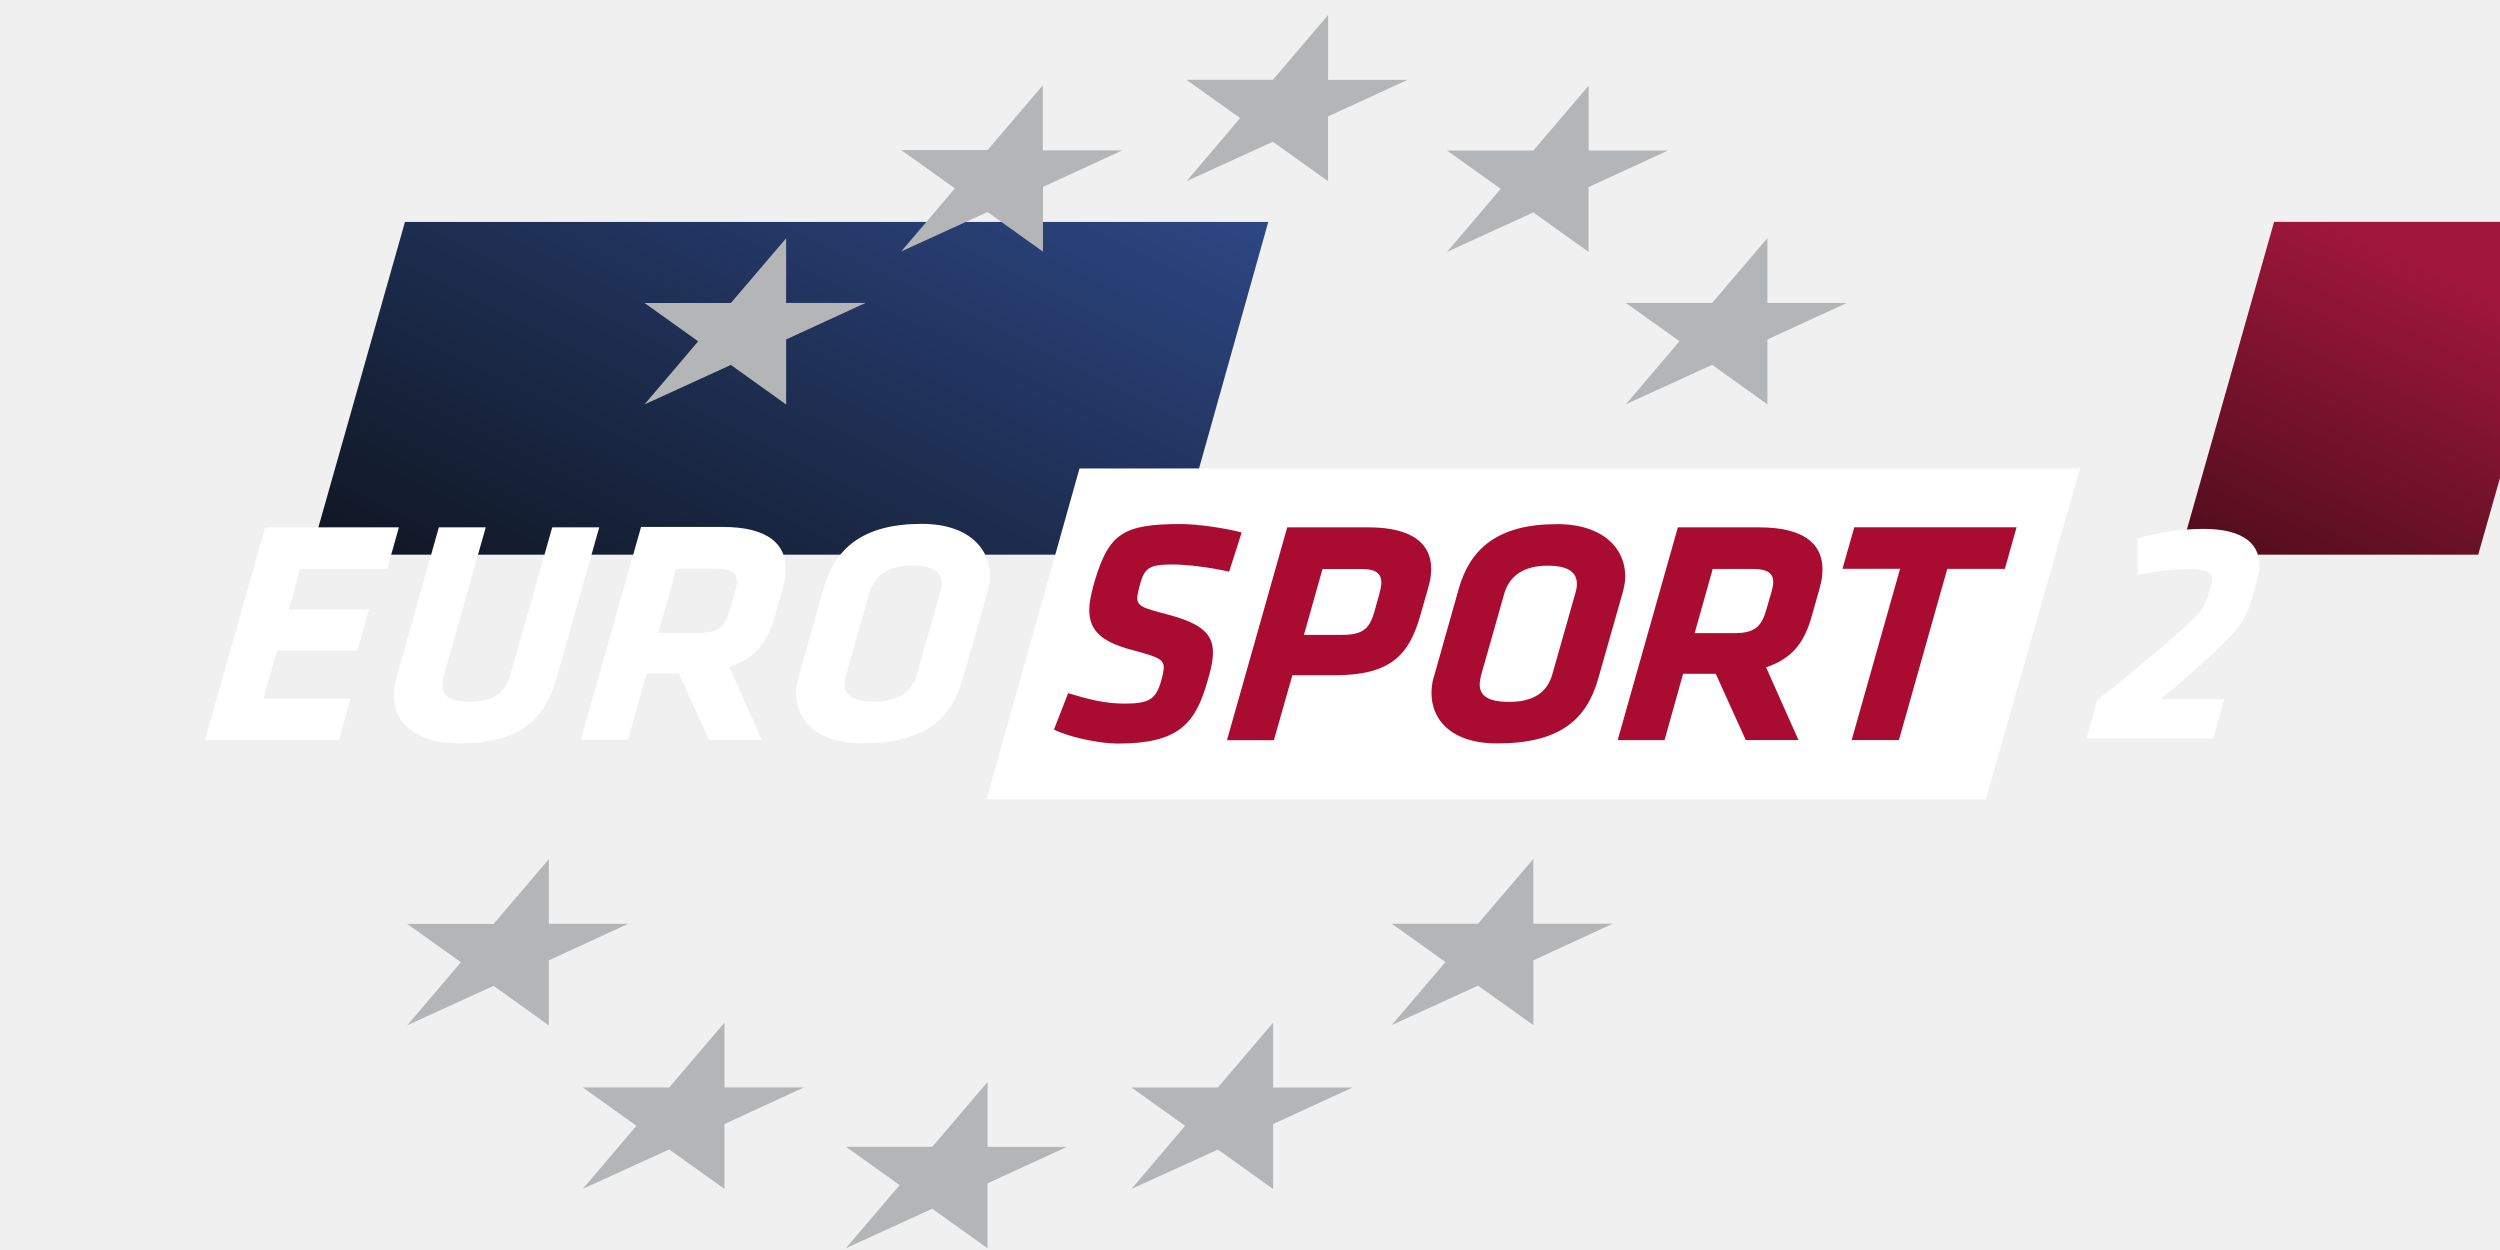
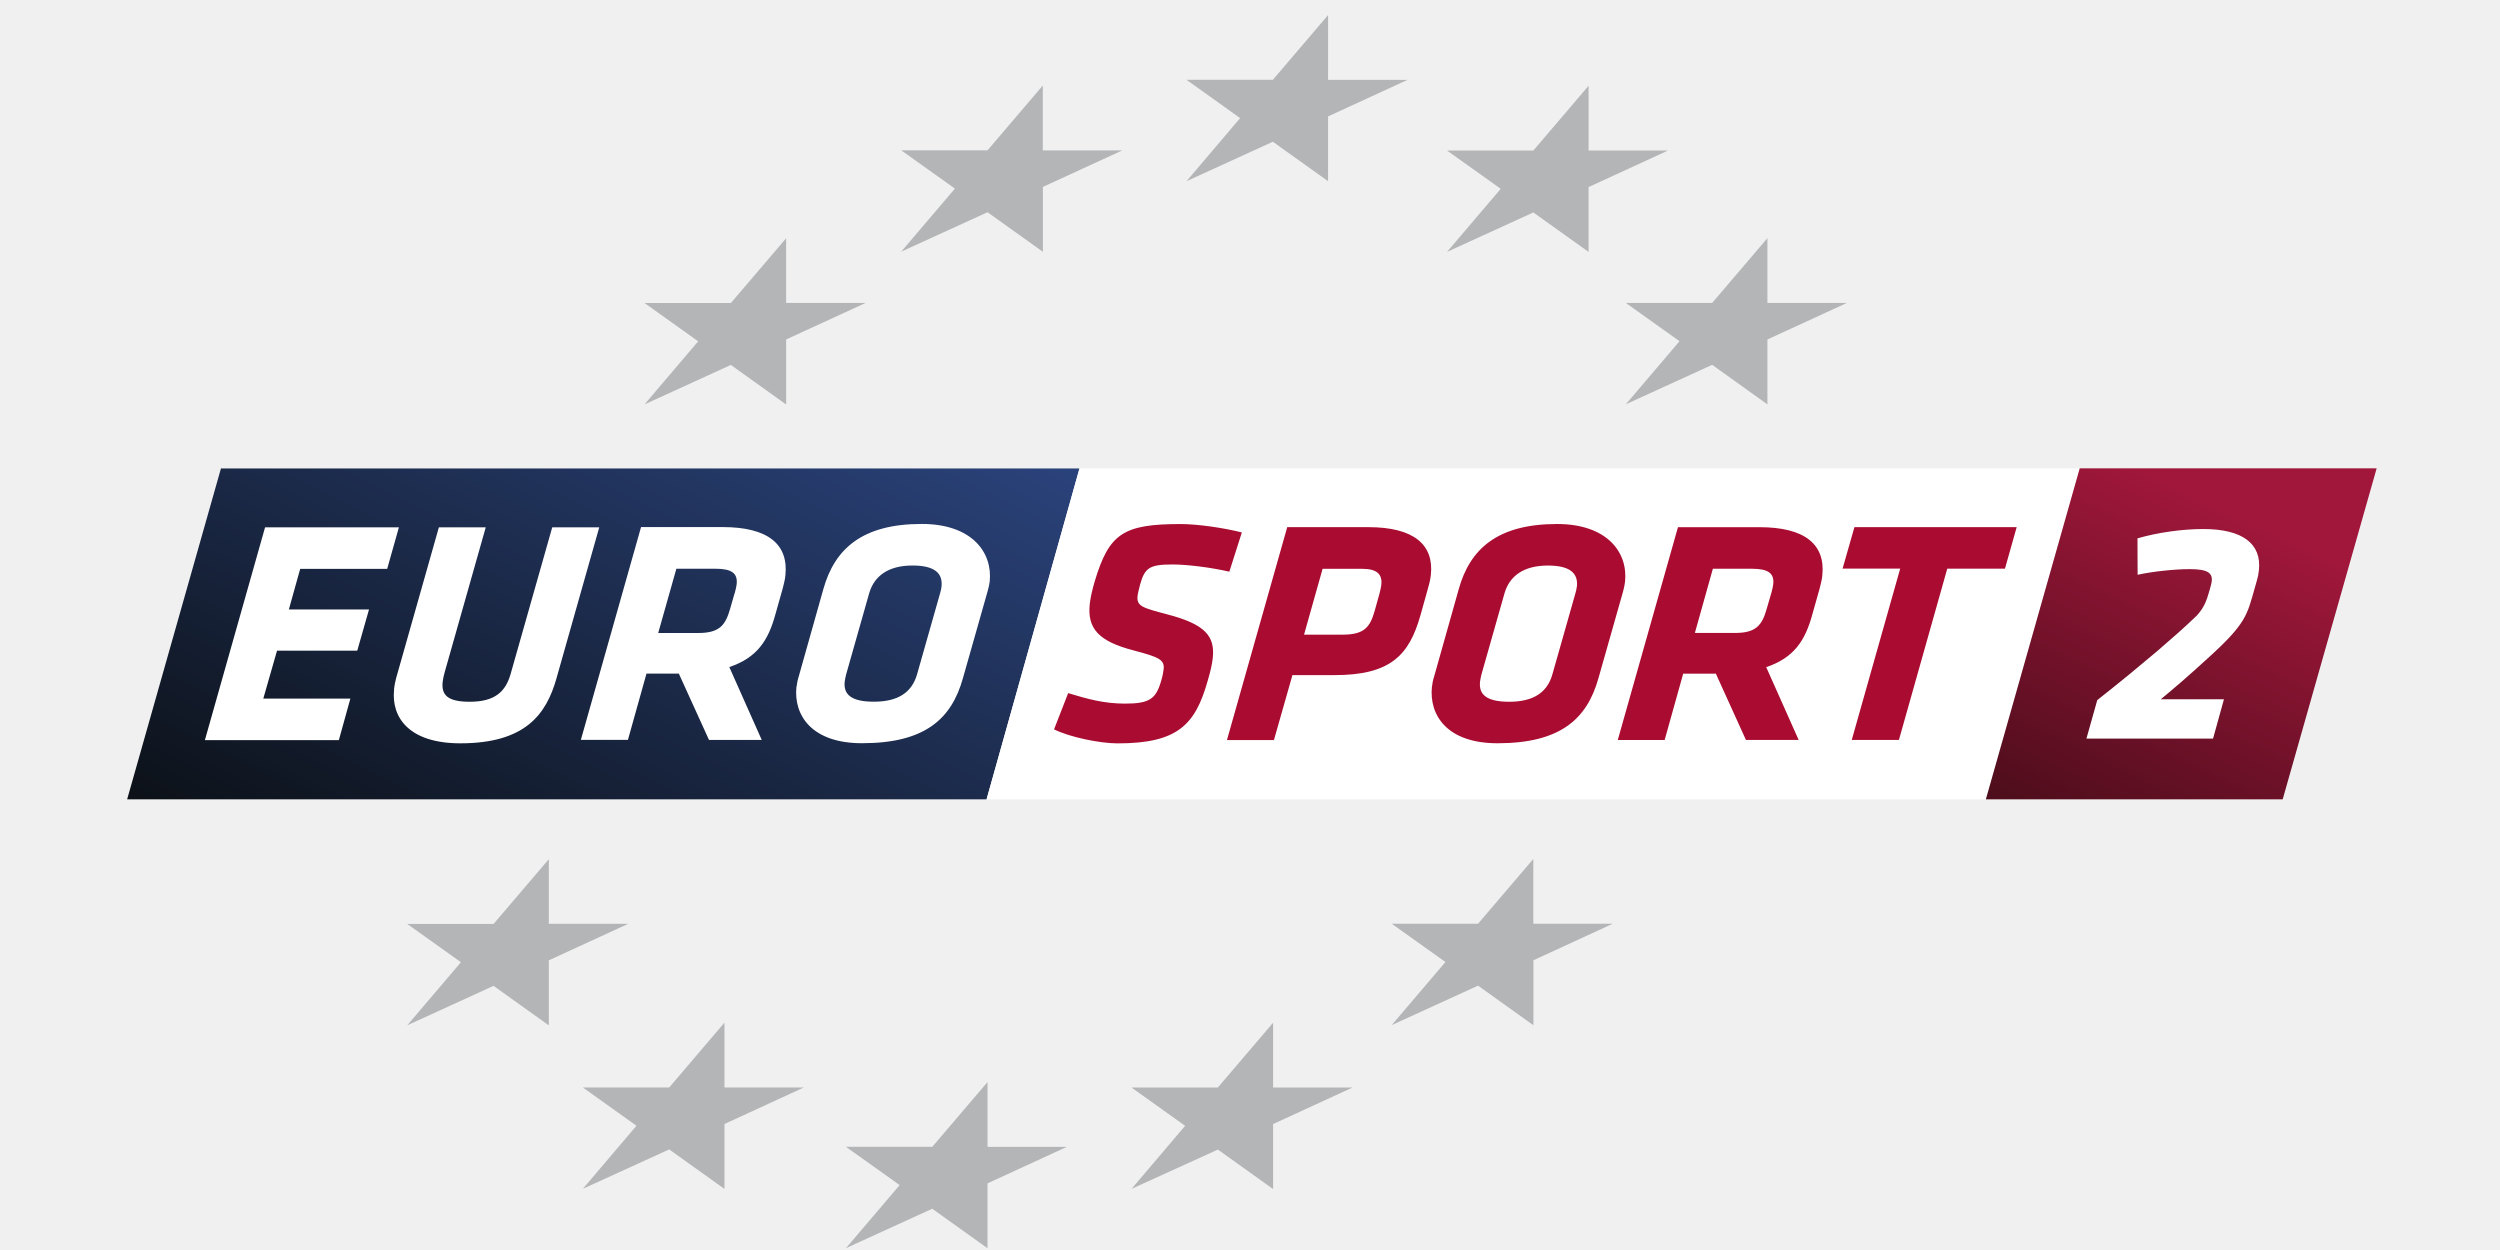
<svg xmlns="http://www.w3.org/2000/svg" width="128" height="64">
  <defs>
-     <linearGradient x2="1" gradientUnits="userSpaceOnUse" gradientTransform="matrix(-3.2 -6.8 -6.8 3.2 333.5 421.9)" id="b">
+     <linearGradient x2="1" gradientUnits="userSpaceOnUse" gradientTransform="matrix(-3.166 -6.754 -6.754 3.166 333.539 421.854)">
      <stop stop-color="#a1173b" offset="0" />
      <stop stop-color="#160707" offset=".775" />
      <stop stop-color="#160707" offset="1" />
    </linearGradient>
-     <linearGradient x2="1" gradientUnits="userSpaceOnUse" gradientTransform="scale(8.3) rotate(-116.1 35.2 13.5)" id="a">
+     <linearGradient x2="1" gradientUnits="userSpaceOnUse" gradientTransform="matrix(-3.652 -7.459 -7.459 3.652 319.832 424.526)">
      <stop stop-color="#2e4988" offset="0" />
      <stop stop-color="#0a0d0f" offset="1" />
    </linearGradient>
+     <linearGradient x2="1" gradientUnits="userSpaceOnUse" gradientTransform="matrix(-3.166 -6.754 -6.754 3.166 333.539 421.854)" id="b">
+       <stop stop-color="#a1173b" offset="0" />
+       <stop stop-color="#160707" offset=".775" />
+       <stop stop-color="#160707" offset="1" />
+     </linearGradient>
+     <linearGradient x2="1" gradientUnits="userSpaceOnUse" gradientTransform="matrix(-3.652 -7.459 -7.459 3.652 319.832 424.526)" id="a">
+       <stop stop-color="#2e4988" offset="0" />
+       <stop stop-color="#0a0d0f" offset="1" />
+     </linearGradient>
+     <clipPath>
+       <path d="M67.936 554.715H44.743v-11.422h23.193v11.422z" />
+     </clipPath>
  </defs>
-   <path fill="url(#a)" d="M314.304 422.266h8.184l-.886-3.155h-8.194l.896 3.16" transform="matrix(5.4 0 0 -5.4 -1676.5 2291.6)" />
-   <path fill="#fff" d="M55.27 23.985h51.22l-4.818 16.942h-51.16l4.758-16.942m-41.698 3.013h6.852l-.6 2.127H15.37l-.58 2.078h4.104l-.602 2.11h-4.108l-.703 2.454h4.46l-.59 2.127h-6.86l3.09-10.896m6.6 8.292c.02-.178.06-.377.107-.56L22.47 27h2.4l-2.1 7.41c-.053.178-.085.34-.106.505-.07.655.236 1.015 1.38 1.015 1.31 0 1.842-.526 2.1-1.423L28.274 27h2.407l-2.19 7.733c-.52 1.837-1.59 3.325-4.92 3.325-2.63 0-3.55-1.327-3.39-2.766m17.44-4.927c.06-.183.09-.376.1-.456.06-.56-.25-.79-1.09-.79h-2l-.93 3.29h2.06c1.07 0 1.38-.39 1.62-1.23l.24-.82zm-2.86 4.124H33.1l-.95 3.39h-2.41l3.082-10.9h4.172c2.336 0 3.39.884 3.217 2.484-.02.214-.08.43-.14.67l-.37 1.31c-.37 1.36-.95 2.224-2.36 2.702L39 37.88h-2.7l-1.542-3.4m13.452-4.45c.07-.67-.33-1.08-1.488-1.08-1.24 0-1.955.537-2.213 1.407l-1.18 4.156c-.04.13-.06.26-.08.38-.07.65.312 1.03 1.49 1.03 1.25 0 1.95-.48 2.212-1.41l1.18-4.154c.033-.118.06-.23.07-.33zm-7.42 5.117c.02-.16.05-.344.105-.505l1.268-4.5c.576-2.026 1.96-3.32 5.033-3.32 2.582 0 3.64 1.47 3.48 2.96-.02.15-.06.327-.108.493L49.3 34.73c-.584 2.08-1.943 3.323-5.165 3.323-2.568 0-3.513-1.422-3.357-2.9" />
-   <path fill="#aa0c31" d="M53.97 37.335l.72-1.847c1.016.31 1.86.537 2.906.537 1.272 0 1.595-.242 1.863-1.192.07-.23.1-.425.12-.575.05-.49-.26-.618-1.55-.96-1.77-.463-2.37-1.102-2.24-2.375.04-.343.13-.735.26-1.176.73-2.422 1.44-2.916 4.4-2.916.83 0 2.19.19 3.124.43l-.64 2.01c-.94-.22-2.17-.37-2.906-.37-1.176 0-1.423.17-1.664 1.03-.06.25-.11.44-.13.59-.05.52.266.6 1.506.93 1.978.51 2.466 1.13 2.348 2.25-.036.346-.13.72-.26 1.16-.63 2.24-1.52 3.21-4.61 3.21-.895 0-2.452-.314-3.26-.72m16.66-6.924c.054-.2.086-.36.1-.473.06-.557-.24-.82-.975-.82h-2.03l-.95 3.37h1.98c1.113 0 1.4-.39 1.634-1.21l.242-.866zm-4.45 4.155l-.945 3.317H62.82l3.086-10.9h4.153c2.33 0 3.37.9 3.2 2.453-.02.23-.11.572-.19.835l-.35 1.226c-.577 2.03-1.52 3.06-4.4 3.06h-2.16m14.57-4.53c.07-.67-.328-1.08-1.487-1.08-1.245 0-1.96.538-2.217 1.408l-1.18 4.155c-.033.13-.06.26-.076.38-.07.65.318 1.03 1.494 1.03 1.247 0 1.95-.477 2.214-1.406l1.18-4.156c.033-.112.06-.23.07-.33zm-7.42 5.118c.015-.16.052-.345.106-.506l1.27-4.5c.57-2.024 1.96-3.32 5.03-3.32 2.58 0 3.64 1.47 3.48 2.96-.02.15-.057.33-.1.495l-1.265 4.45c-.585 2.08-1.944 3.323-5.166 3.323-2.568 0-3.51-1.423-3.357-2.9m17.377-4.79c.055-.18.09-.375.098-.455.06-.56-.26-.79-1.09-.79h-2l-.925 3.288h2.063c1.06 0 1.38-.39 1.615-1.23l.236-.816zm-2.86 4.126h-1.65l-.95 3.397h-2.4l3.082-10.895h4.17c2.337 0 3.39.887 3.218 2.487-.02.21-.08.43-.14.67l-.37 1.31c-.37 1.36-.95 2.22-2.36 2.7l1.66 3.725h-2.7l-1.54-3.4m9.39 3.4h-2.43l2.48-8.77h-2.95l.606-2.126h8.308l-.6 2.13H99.7l-2.475 8.766" />
-   <path fill="#b3b5b7" d="M40.25 20.71l-2.83-2.025-4.42 2.02 2.746-3.23L33 15.515h4.42l2.83-3.316v3.31h4.066l-4.065 1.87v3.32m13.14-7.82l-2.83-2.024-4.42 2.02 2.75-3.23-2.75-1.96h4.42l2.83-3.317V7.7h4.07L53.4 9.57v3.324M68 9.28l-2.83-2.023-4.42 2.02 2.744-3.23-2.744-1.96h4.42L67.998.77v3.32h4.064l-4.065 1.87v3.323m13.34 3.617l-2.83-2.023-4.42 2.02 2.75-3.23-2.75-1.96h4.42l2.83-3.317v3.318H85.4l-4.064 1.87V12.9m9.156 7.804l-2.83-2.024-4.42 2.02 2.75-3.23-2.75-1.96h4.42l2.83-3.317v3.318h4.065l-4.065 1.87v3.33M78.506 52.49l-2.83-2.025-4.42 2.02 2.75-3.23-2.75-1.96h4.42l2.83-3.317v3.318h4.065l-4.06 1.87v3.323M50.56 63.91l-2.83-2.023-4.418 2.02 2.75-3.23-2.75-1.96h4.42l2.83-3.317v3.318h4.064l-4.065 1.87v3.323M28.1 52.5l-2.83-2.024-4.42 2.02 2.75-3.23-2.75-1.96h4.42l2.83-3.317v3.31h4.065L28.1 49.17v3.33m37.085 8.382l-2.83-2.024-4.42 2.012 2.743-3.228-2.745-1.96h4.42l2.83-3.32v3.32h4.065l-4.065 1.87v3.322m-28.09 0l-2.83-2.024-4.42 2.017 2.743-3.228-2.743-1.96h4.42l2.83-3.32v3.32h4.064l-4.064 1.87v3.32" />
-   <path fill="url(#b)" d="M332.026 422.267h2.83l-.896-3.156h-2.83l.896 3.16" transform="matrix(5.4 0 0 -5.4 -1676.5 2291.6)" />
-   <path fill="#fff" d="M107.378 35.847c1.52-1.208 1.756-1.407 3.083-2.52.85-.735 1.36-1.18 2.02-1.814.35-.392.49-.703.65-1.278l.08-.296c.16-.59-.13-.8-1.09-.8-.77 0-1.913.12-2.665.29l-.007-1.87c1.01-.3 2.304-.48 3.367-.48 2.03 0 2.993.765 2.85 2.11-.02.2-.056.36-.11.54l-.103.36c-.397 1.39-.423 1.814-2.416 3.613-1.05.965-1.65 1.47-2.4 2.093h3.24l-.56 2.013h-6.484l.556-1.983" />
+   <path fill="url(#a)" d="M314.304 422.266h8.184l-.886-3.155h-8.194l.896 3.16" transform="matrix(5.37 0 0 -5.37 -1676.492 2291.553)" />
+   <path fill="#fff" d="M55.27 23.985h51.22l-4.818 16.942h-51.16l4.758-16.942m-41.698 3.013h6.852l-.6 2.127H15.37l-.58 2.078h4.104l-.602 2.11h-4.108l-.703 2.454h4.458l-.59 2.127H10.49l3.082-10.896m6.6 8.292c.02-.178.06-.377.107-.56L22.47 27h2.4l-2.1 7.41c-.053.178-.085.34-.106.505-.07.655.236 1.015 1.38 1.015 1.31 0 1.842-.526 2.1-1.423L28.274 27h2.407l-2.19 7.733c-.52 1.837-1.59 3.325-4.92 3.325-2.63 0-3.55-1.327-3.392-2.766m17.44-4.927c.055-.183.09-.376.098-.456.06-.56-.256-.79-1.09-.79H34.63l-.93 3.29h2.06c1.066 0 1.38-.39 1.62-1.23l.235-.817zm-2.86 4.124H33.1l-.95 3.392h-2.41l3.082-10.895h4.172c2.336 0 3.39.886 3.217 2.486-.02.214-.08.43-.14.67l-.37 1.31c-.37 1.36-.95 2.224-2.36 2.702l1.66 3.73h-2.7l-1.547-3.4m13.452-4.45c.07-.67-.328-1.08-1.487-1.08-1.24 0-1.955.537-2.213 1.407l-1.18 4.156c-.034.13-.06.26-.077.38-.07.65.317 1.03 1.493 1.03 1.247 0 1.95-.48 2.214-1.41l1.18-4.154c.033-.113.06-.23.07-.328zm-7.42 5.117c.02-.16.052-.344.106-.505l1.268-4.5c.575-2.026 1.96-3.32 5.032-3.32 2.582 0 3.64 1.47 3.48 2.96-.02.15-.06.327-.108.493L49.3 34.73c-.584 2.08-1.943 3.323-5.165 3.323-2.568 0-3.513-1.422-3.357-2.9" />
+   <path fill="#aa0c31" d="M53.97 37.335l.72-1.847c1.016.31 1.86.537 2.906.537 1.272 0 1.595-.242 1.863-1.192.07-.23.1-.425.12-.575.05-.49-.26-.618-1.55-.96-1.767-.463-2.368-1.102-2.234-2.375.04-.343.13-.735.26-1.176.734-2.422 1.442-2.916 4.4-2.916.834 0 2.19.19 3.127.43l-.64 2.01c-.94-.22-2.17-.37-2.906-.37-1.176 0-1.423.166-1.664 1.03-.06.247-.113.44-.13.59-.053.52.264.6 1.504.93 1.978.51 2.466 1.13 2.348 2.244-.038.343-.13.72-.26 1.16-.632 2.24-1.52 3.206-4.61 3.206-.897 0-2.454-.314-3.26-.72m16.66-6.924c.052-.2.084-.36.1-.473.06-.557-.24-.82-.977-.82h-2.03l-.95 3.37h1.98c1.113 0 1.4-.39 1.634-1.21l.242-.866zm-4.454 4.156l-.944 3.317H62.82l3.086-10.9h4.153c2.334 0 3.37.9 3.2 2.453-.02.23-.11.575-.19.838l-.343 1.225c-.575 2.03-1.52 3.06-4.398 3.06h-2.16m14.57-4.53c.07-.67-.328-1.08-1.487-1.08-1.245 0-1.96.538-2.217 1.408l-1.18 4.156c-.033.13-.06.26-.076.38-.07.65.317 1.03 1.493 1.03 1.245 0 1.95-.477 2.212-1.406l1.18-4.155c.033-.115.06-.23.07-.33zm-7.42 5.118c.015-.16.052-.344.106-.505l1.268-4.5c.57-2.026 1.96-3.32 5.03-3.32 2.58 0 3.64 1.47 3.48 2.96-.018.15-.056.327-.1.493l-1.264 4.45c-.586 2.08-1.945 3.323-5.167 3.323-2.567 0-3.51-1.423-3.356-2.9m17.377-4.79c.054-.182.09-.375.097-.455.064-.56-.26-.79-1.09-.79h-2l-.922 3.287h2.062c1.062 0 1.38-.39 1.615-1.23l.237-.816zm-2.86 4.126H86.18l-.95 3.396h-2.4l3.082-10.895h4.172c2.336 0 3.39.887 3.217 2.487-.02.21-.08.43-.14.67l-.37 1.31c-.37 1.36-.95 2.22-2.36 2.7l1.66 3.724h-2.7l-1.543-3.4m9.387 3.4H94.81l2.48-8.77h-2.95l.607-2.124h8.307l-.6 2.127H99.7l-2.475 8.767" />
+   <path fill="#b3b5b7" d="M40.25 20.71l-2.83-2.025-4.42 2.02 2.746-3.23L33 15.515h4.42l2.83-3.316v3.312h4.066l-4.065 1.87v3.323m13.14-7.815l-2.83-2.023-4.42 2.02 2.75-3.23-2.75-1.96h4.42l2.83-3.317V7.7h4.07l-4.064 1.87v3.324M68 9.28l-2.83-2.023-4.42 2.02 2.744-3.23-2.744-1.96h4.42L67.998.77v3.32h4.064l-4.065 1.87v3.323m13.34 3.617l-2.83-2.023-4.42 2.02 2.75-3.23-2.75-1.96h4.42l2.83-3.317v3.318H85.4l-4.064 1.87V12.9m9.156 7.804l-2.83-2.024-4.42 2.02 2.75-3.23-2.75-1.96h4.42l2.83-3.317v3.318h4.065l-4.065 1.87v3.33M78.506 52.49l-2.83-2.025-4.42 2.02 2.75-3.23-2.75-1.96h4.42l2.83-3.317v3.318h4.065l-4.06 1.87v3.323M50.56 63.91l-2.83-2.023-4.418 2.02 2.75-3.23-2.75-1.96h4.42l2.83-3.317v3.318h4.064l-4.065 1.87v3.323M28.1 52.5l-2.83-2.024-4.42 2.02 2.75-3.23-2.75-1.96h4.42l2.83-3.317v3.31h4.065l-4.065 1.87v3.33m37.085 8.383l-2.83-2.024-4.42 2.012 2.743-3.228-2.745-1.96h4.42l2.83-3.32v3.32h4.065l-4.065 1.87v3.322m-28.09 0l-2.83-2.024-4.42 2.017 2.743-3.228-2.743-1.96h4.42l2.83-3.32v3.32h4.064l-4.064 1.87v3.322" />
+   <path fill="url(#b)" d="M332.026 422.267h2.83l-.896-3.156h-2.83l.896 3.16" transform="matrix(5.37 0 0 -5.37 -1676.492 2291.553)" />
+   <path fill="#fff" d="M107.378 35.847c1.52-1.208 1.756-1.407 3.083-2.52.85-.735 1.36-1.18 2.02-1.814.35-.392.484-.703.645-1.278l.08-.296c.16-.59-.13-.8-1.095-.8-.77 0-1.913.122-2.665.29l-.007-1.865c1.01-.296 2.304-.478 3.367-.478 2.03 0 2.995.767 2.85 2.11-.02.2-.054.36-.108.542l-.102.36c-.397 1.39-.423 1.814-2.416 3.613-1.054.965-1.65 1.47-2.4 2.093h3.236l-.558 2.013h-6.483l.558-1.983" />
</svg>
